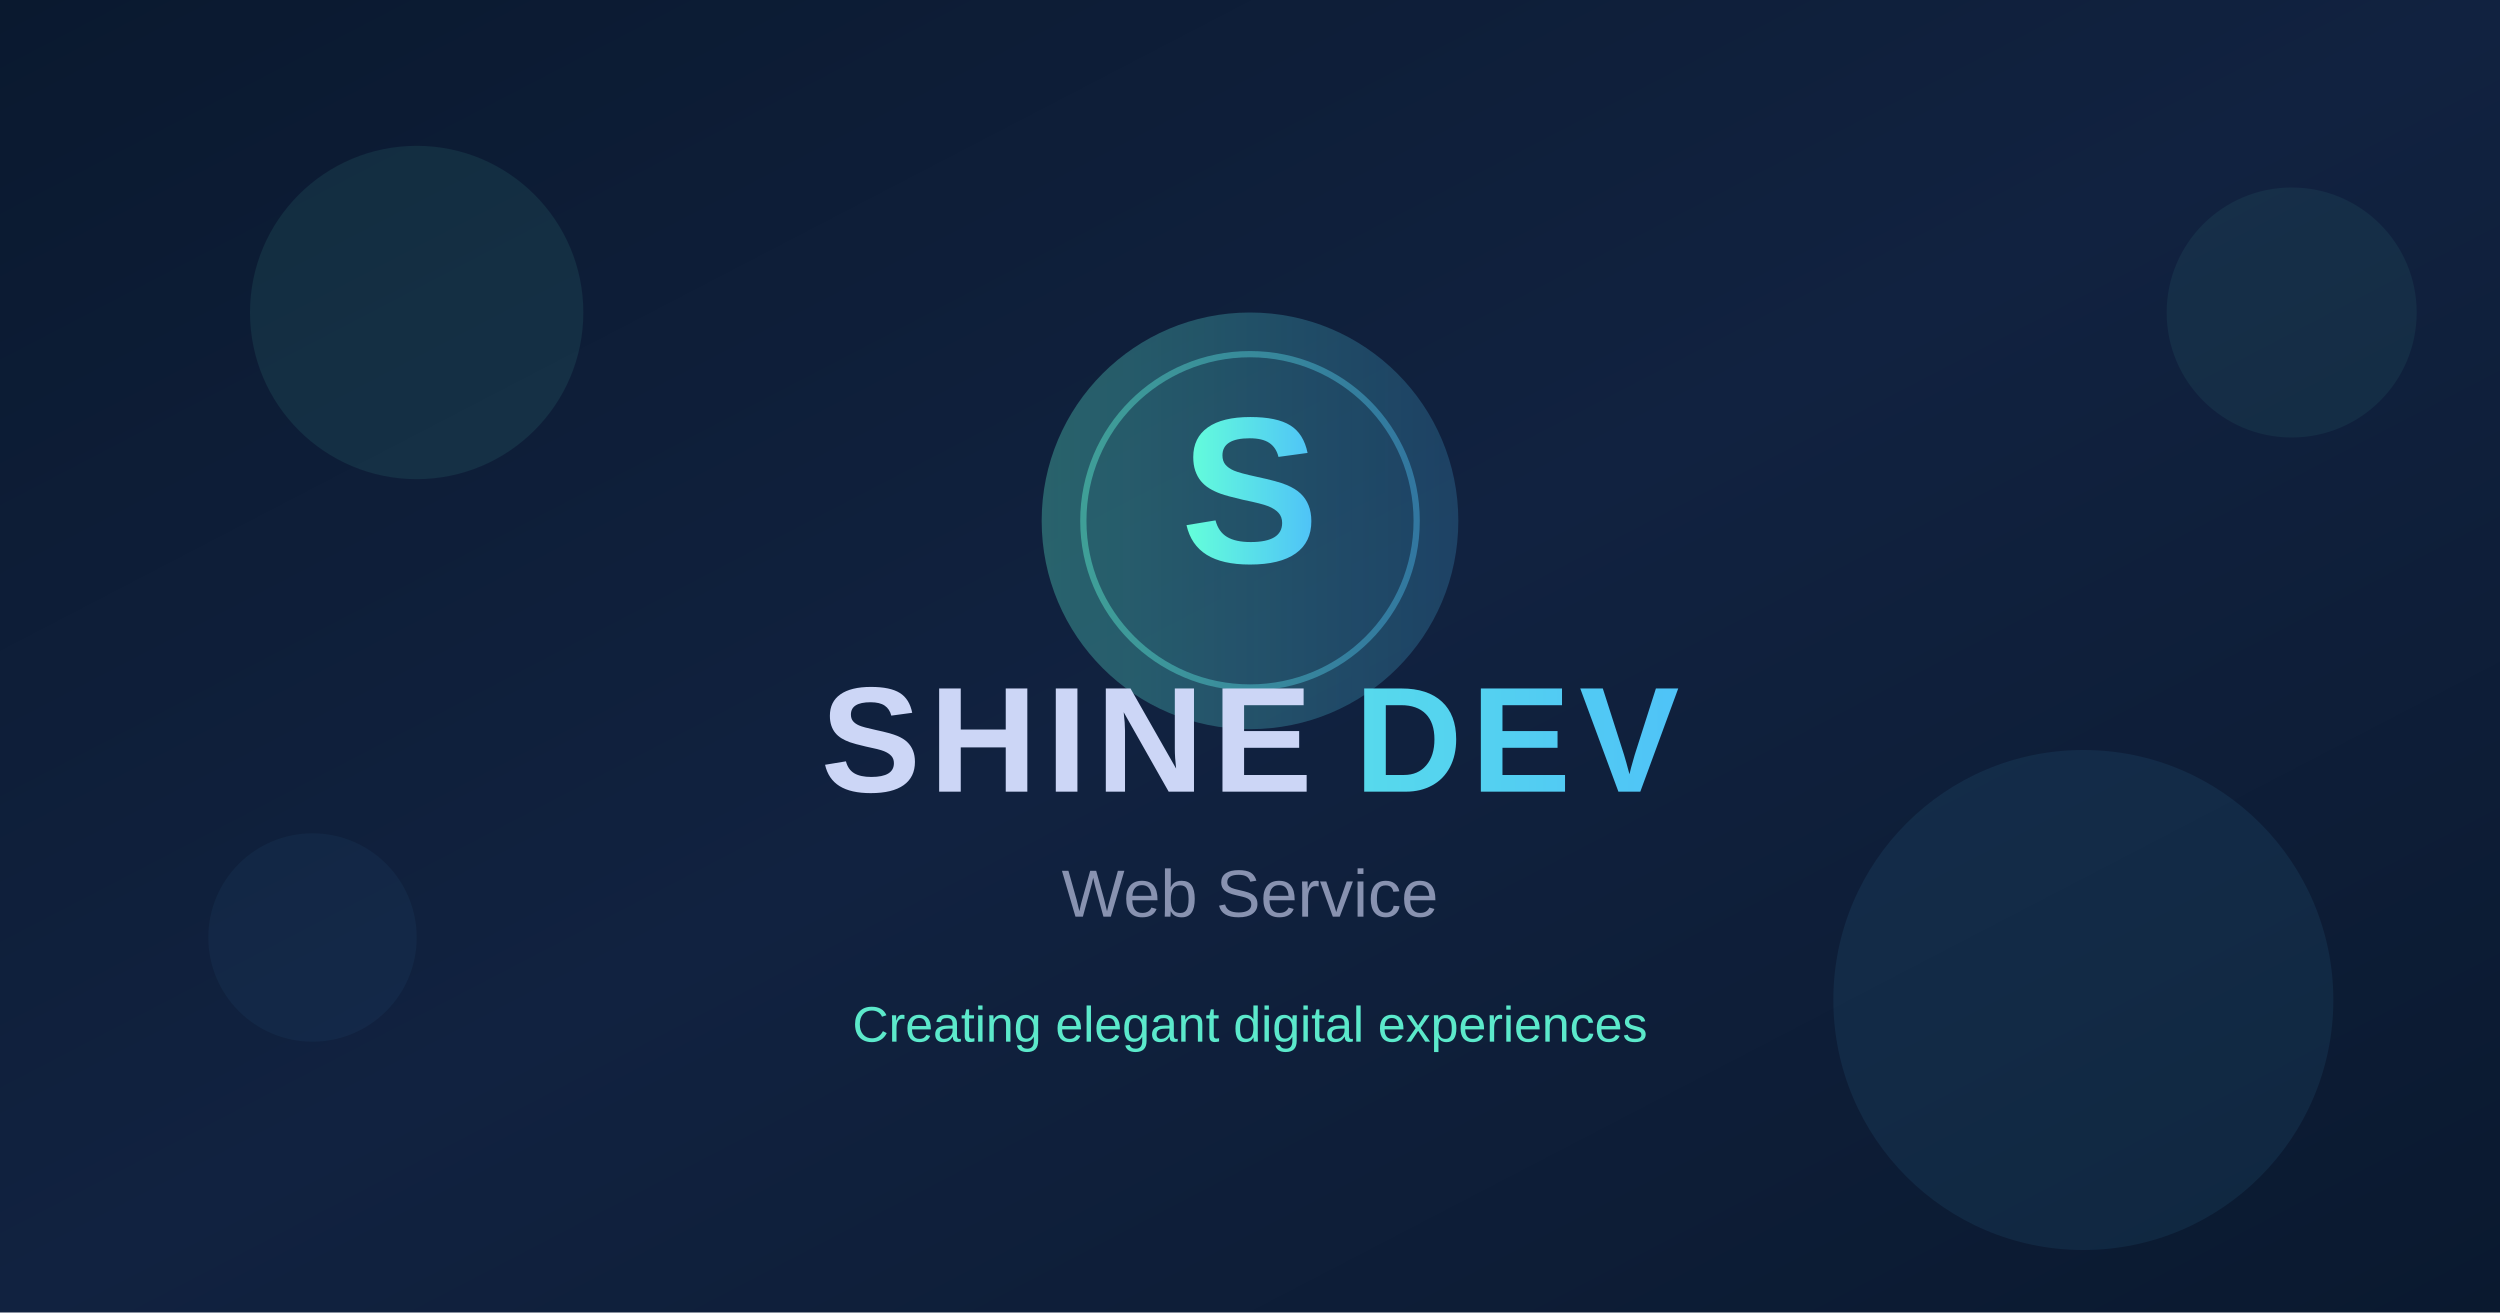
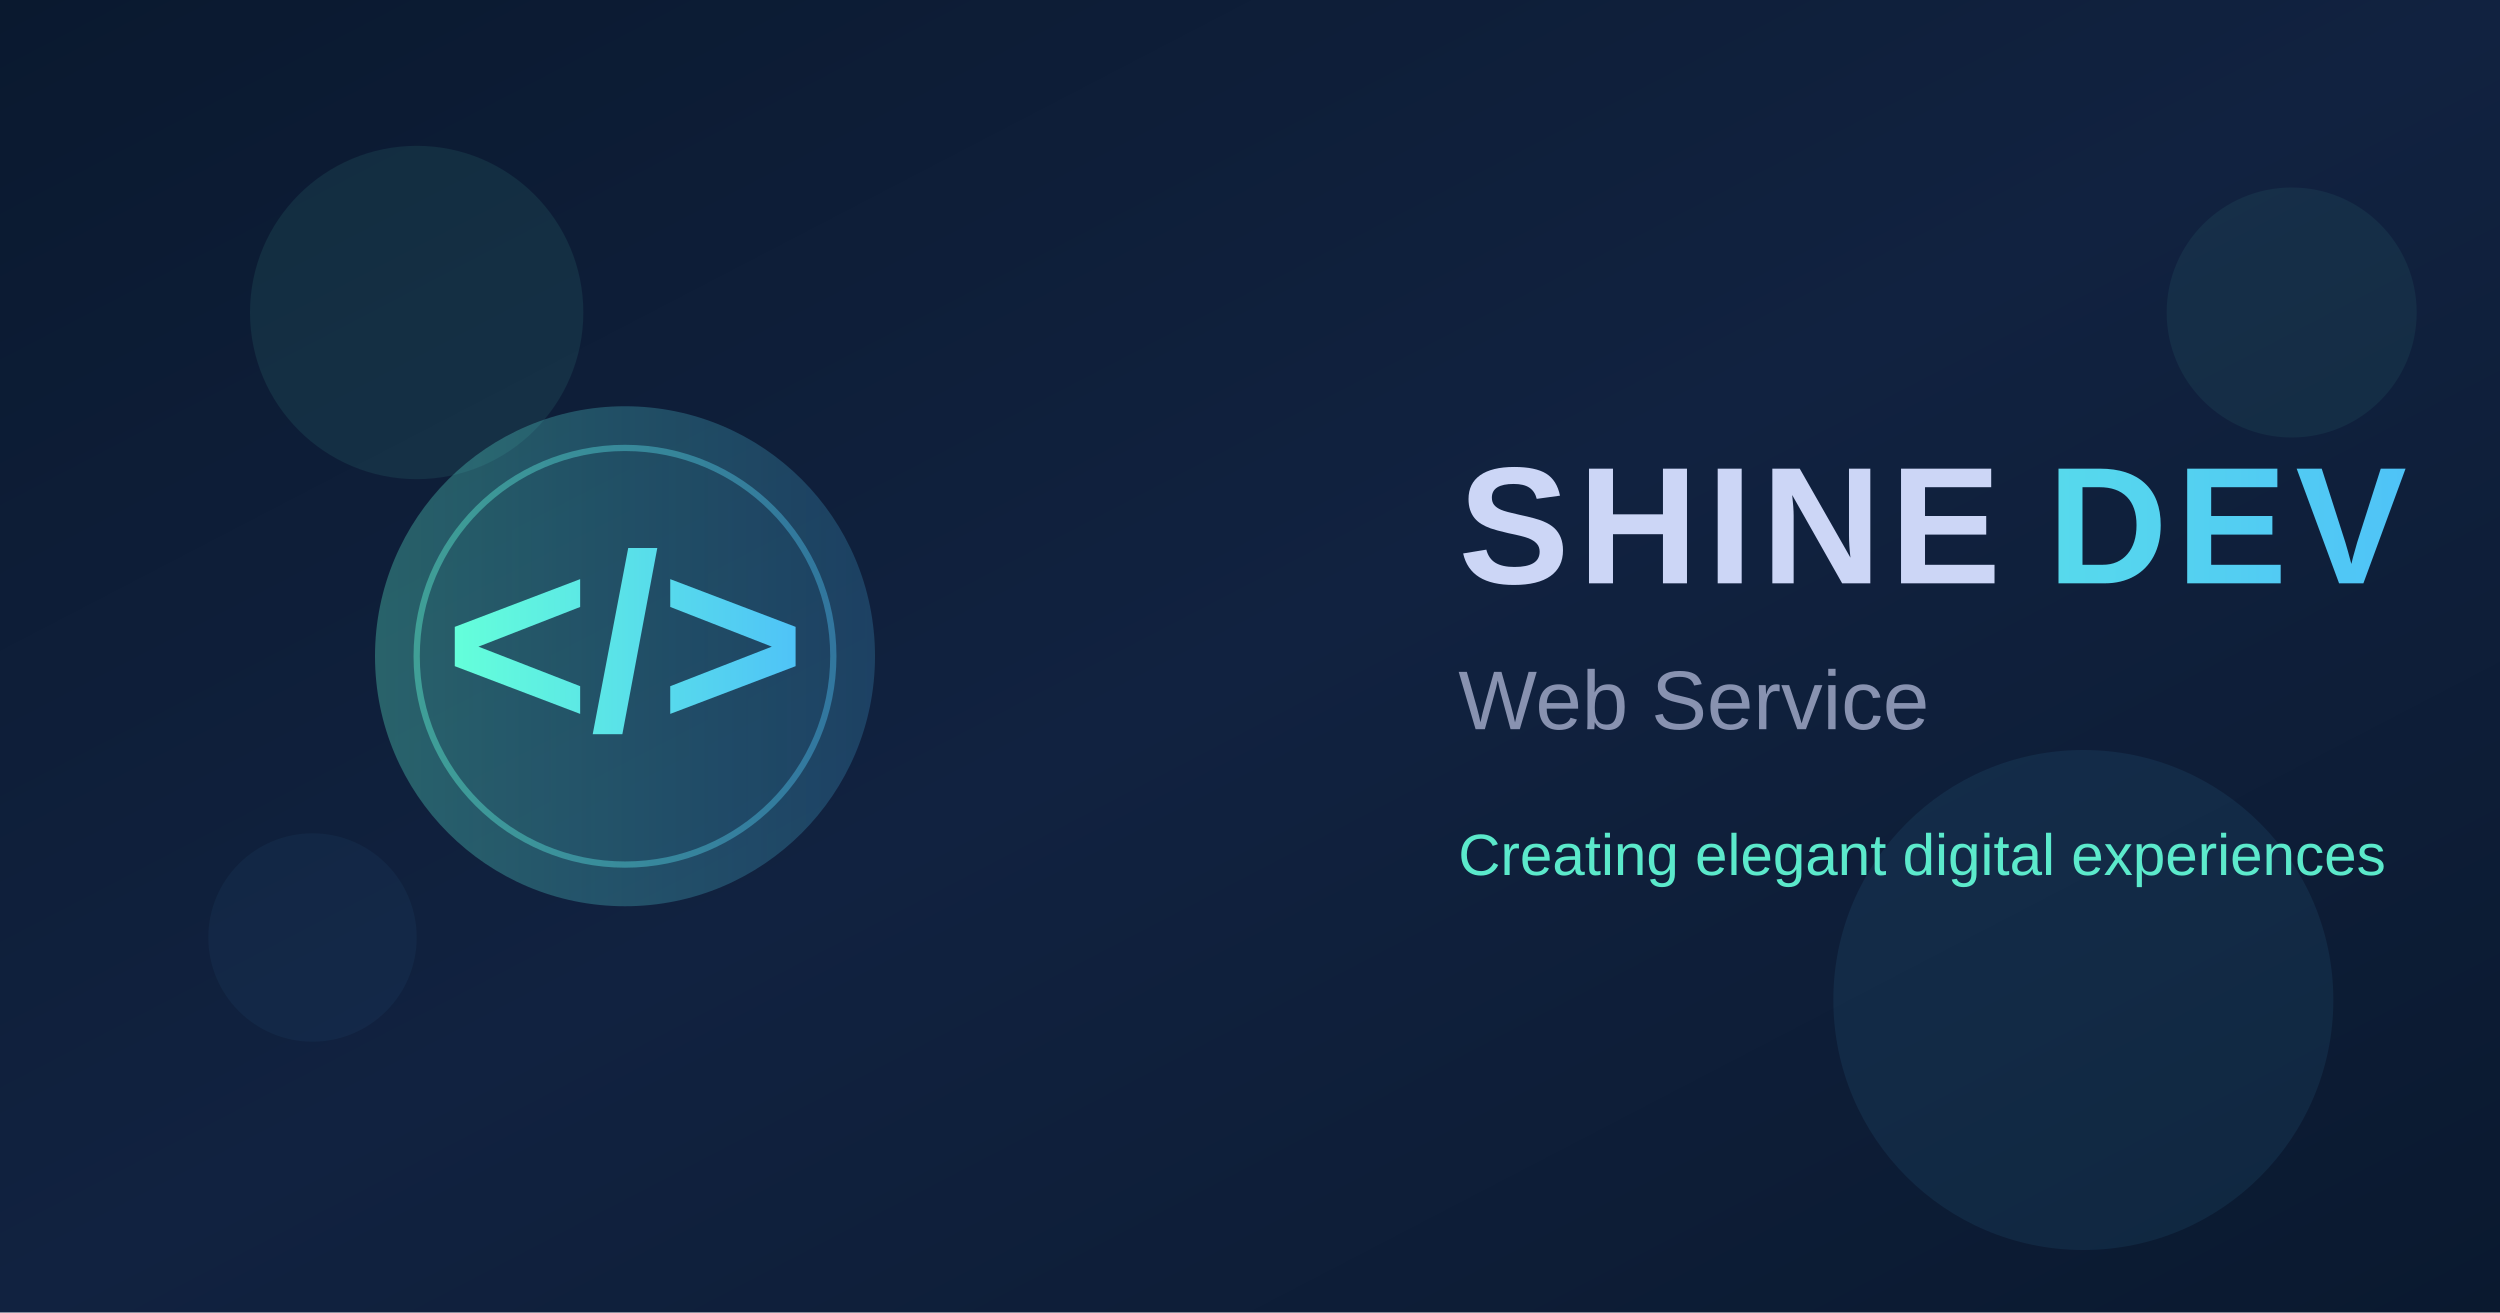
<svg xmlns="http://www.w3.org/2000/svg" viewBox="0 0 1200 630" width="1200" height="630">
  <defs>
    <linearGradient id="bgGrad" x1="0%" y1="0%" x2="100%" y2="100%">
      <stop offset="0%" style="stop-color:#0a192f;stop-opacity:1" />
      <stop offset="50%" style="stop-color:#112240;stop-opacity:1" />
      <stop offset="100%" style="stop-color:#0a192f;stop-opacity:1" />
    </linearGradient>
    <linearGradient id="textGrad" x1="0%" y1="0%" x2="100%" y2="0%">
      <stop offset="0%" style="stop-color:#64ffda;stop-opacity:1" />
      <stop offset="100%" style="stop-color:#4fc3f7;stop-opacity:1" />
    </linearGradient>
    <linearGradient id="accentGrad" x1="0%" y1="0%" x2="100%" y2="0%">
      <stop offset="0%" style="stop-color:#64ffda;stop-opacity:0.3" />
      <stop offset="100%" style="stop-color:#4fc3f7;stop-opacity:0.2" />
    </linearGradient>
  </defs>
  <rect width="1200" height="630" fill="url(#bgGrad)" />
  <circle cx="200" cy="150" r="80" fill="#64ffda" opacity="0.08" />
  <circle cx="1000" cy="480" r="120" fill="#4fc3f7" opacity="0.08" />
  <circle cx="1100" cy="150" r="60" fill="#64ffda" opacity="0.06" />
  <circle cx="150" cy="450" r="50" fill="#4fc3f7" opacity="0.05" />
-   <circle cx="600" cy="250" r="100" fill="url(#accentGrad)" />
-   <circle cx="600" cy="250" r="80" fill="none" stroke="url(#textGrad)" stroke-width="3" opacity="0.4" />
-   <text x="600" y="270" font-family="Arial, sans-serif" font-size="100" font-weight="900" fill="url(#textGrad)" text-anchor="middle">S</text>
-   <text x="600" y="380" font-family="Arial, sans-serif" font-size="72" font-weight="bold" fill="#ccd6f6" text-anchor="middle" letter-spacing="4">
-     <tspan fill="#ccd6f6">SHINE</tspan>
-     <tspan fill="url(#textGrad)">DEV</tspan>
-   </text>
-   <text x="600" y="440" font-family="Arial, sans-serif" font-size="32" fill="#8892b0" text-anchor="middle">Web Service</text>
-   <text x="600" y="500" font-family="Arial, sans-serif" font-size="24" fill="#64ffda" text-anchor="middle" opacity="0.9">Creating elegant digital experiences</text>
+   <g transform="translate(300, 315)">
+     <circle r="120" fill="url(#accentGrad)" />
+     <circle r="100" fill="none" stroke="url(#textGrad)" stroke-width="3" opacity="0.4" />
+     <text y="35" font-family="Arial, sans-serif" font-size="120" font-weight="900" fill="url(#textGrad)" text-anchor="middle">&lt;/&gt;</text>
+   </g>
+   <g transform="translate(700, 0)">
+     <text x="0" y="280" font-family="Arial, sans-serif" font-size="80" font-weight="bold" fill="#ccd6f6" text-anchor="start" letter-spacing="4">
+       <tspan fill="#ccd6f6">SHINE</tspan>
+       <tspan fill="url(#textGrad)">DEV</tspan>
+     </text>
+     <text x="0" y="350" font-family="Arial, sans-serif" font-size="40" fill="#8892b0" text-anchor="start">Web Service</text>
+     <text x="0" y="420" font-family="Arial, sans-serif" font-size="28" fill="#64ffda" text-anchor="start" opacity="0.9">Creating elegant digital experiences</text>
+   </g>
</svg>
